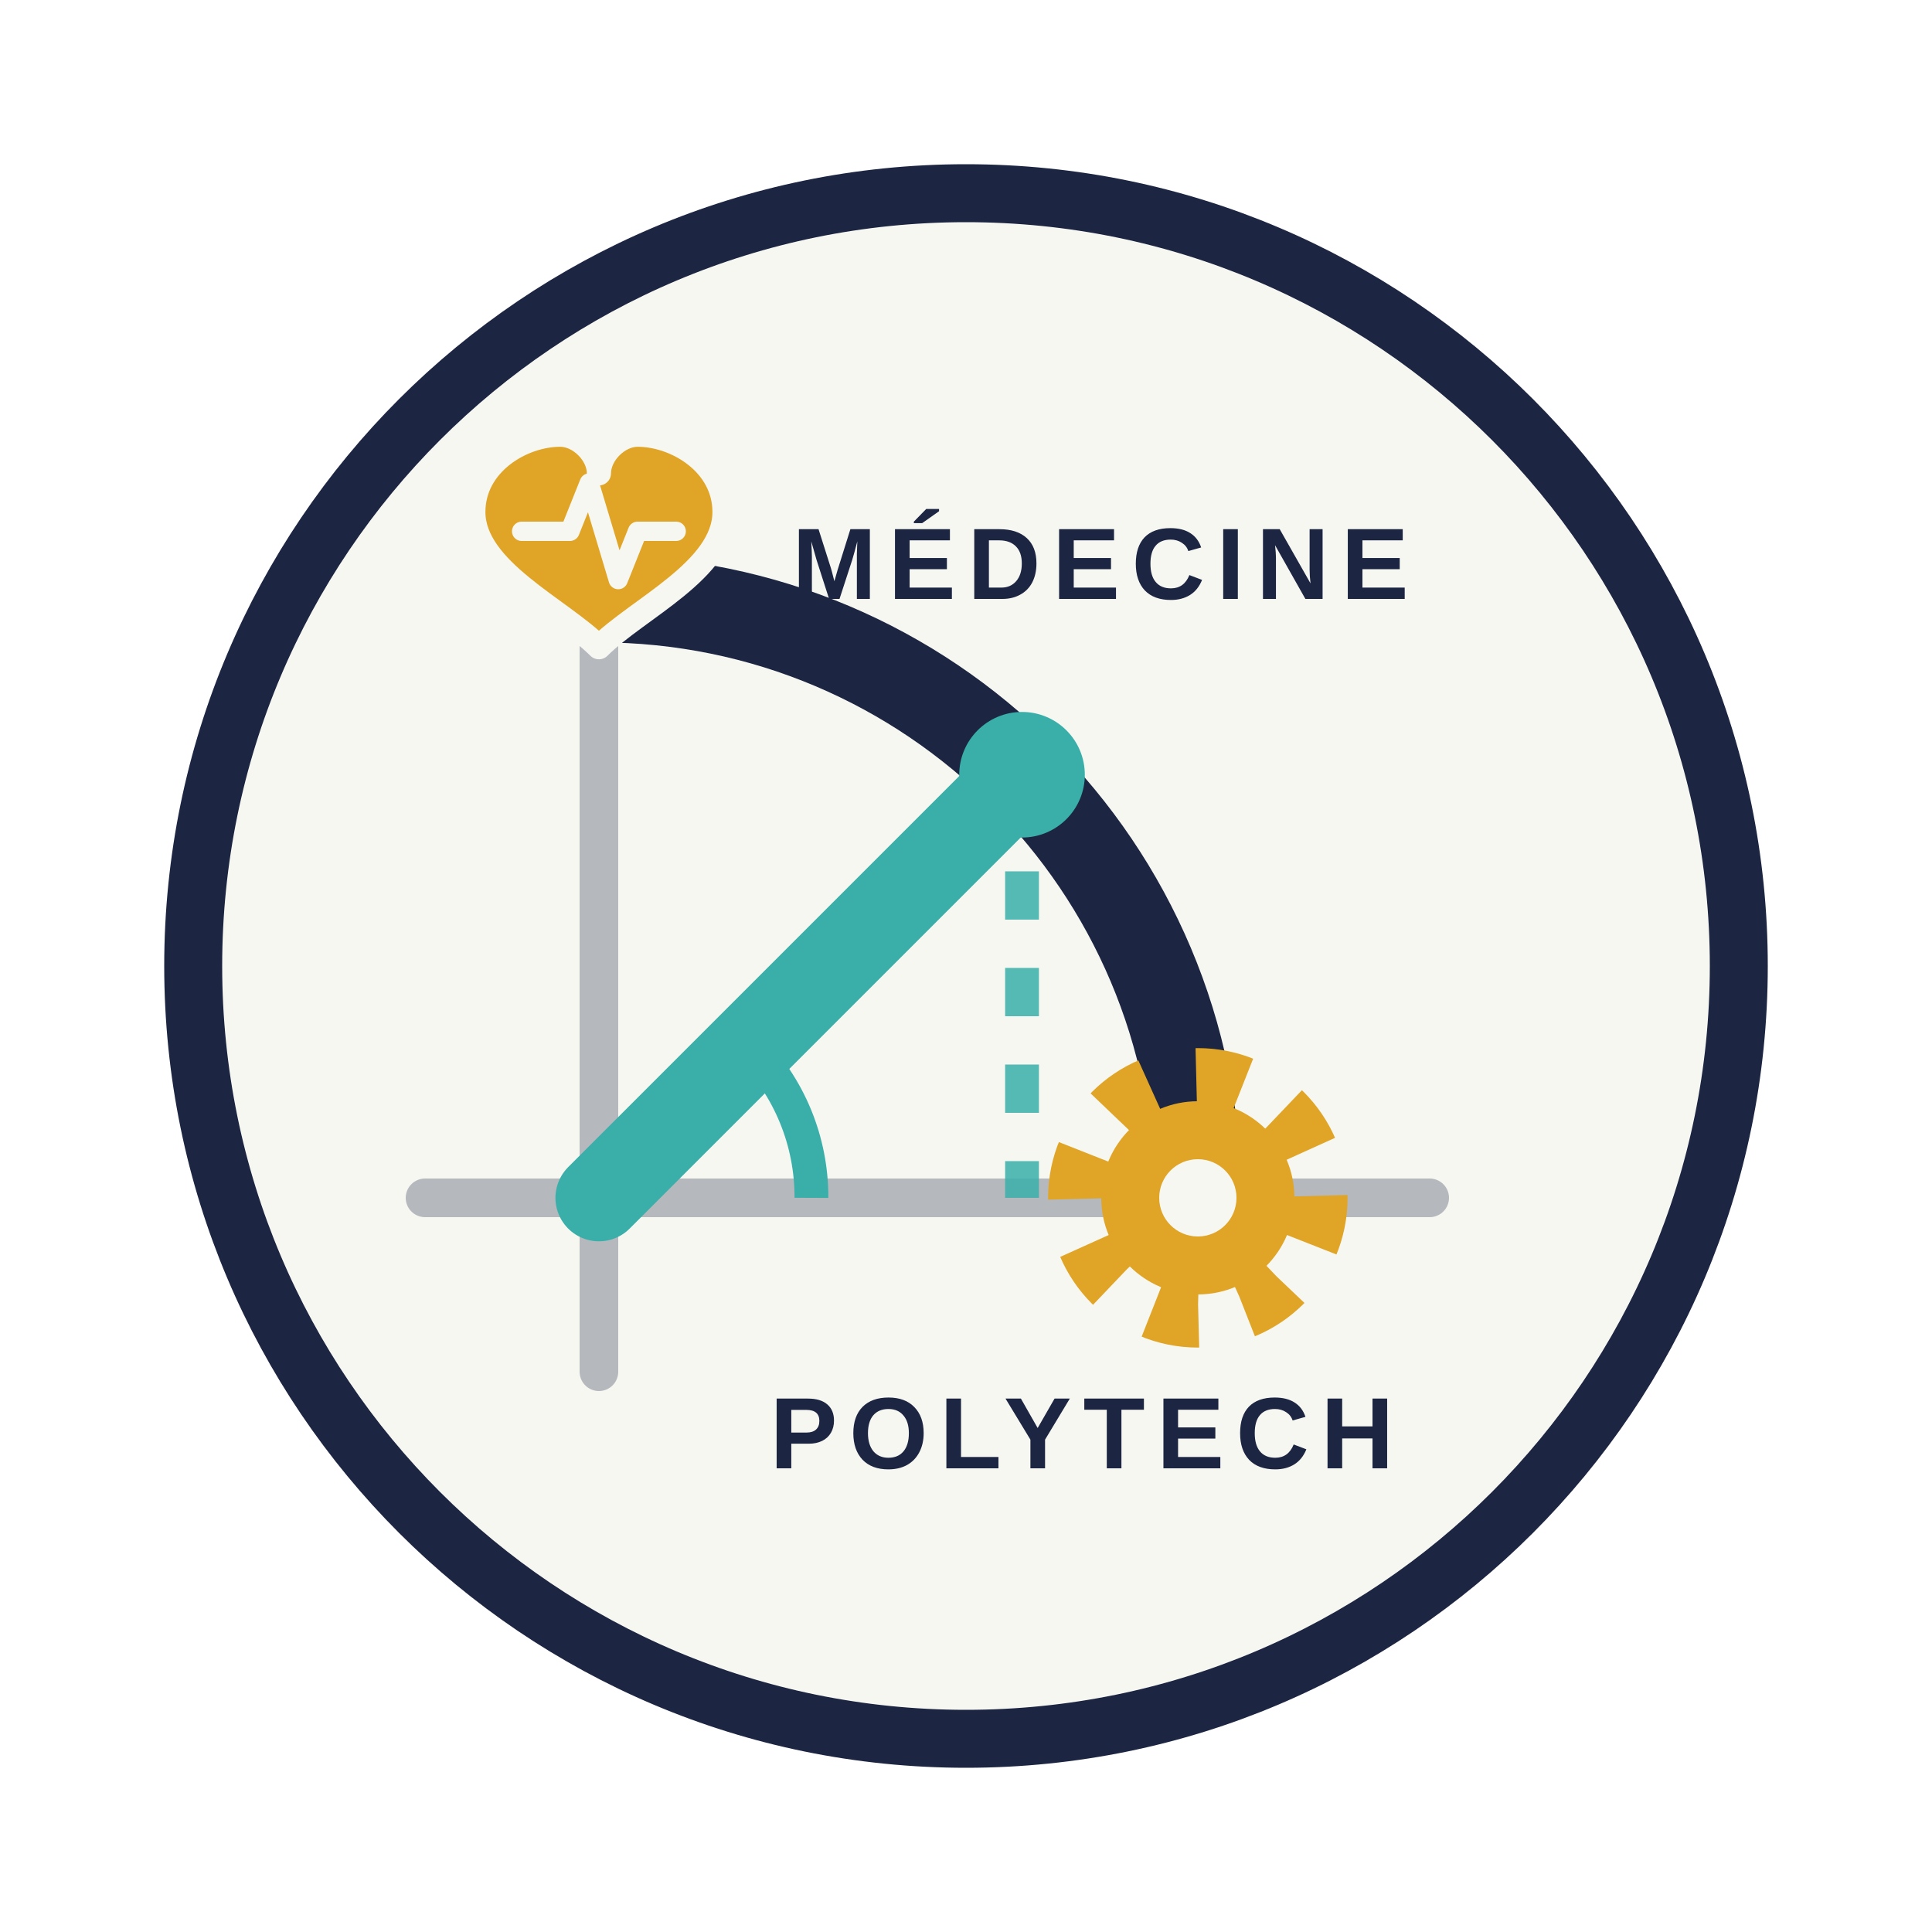
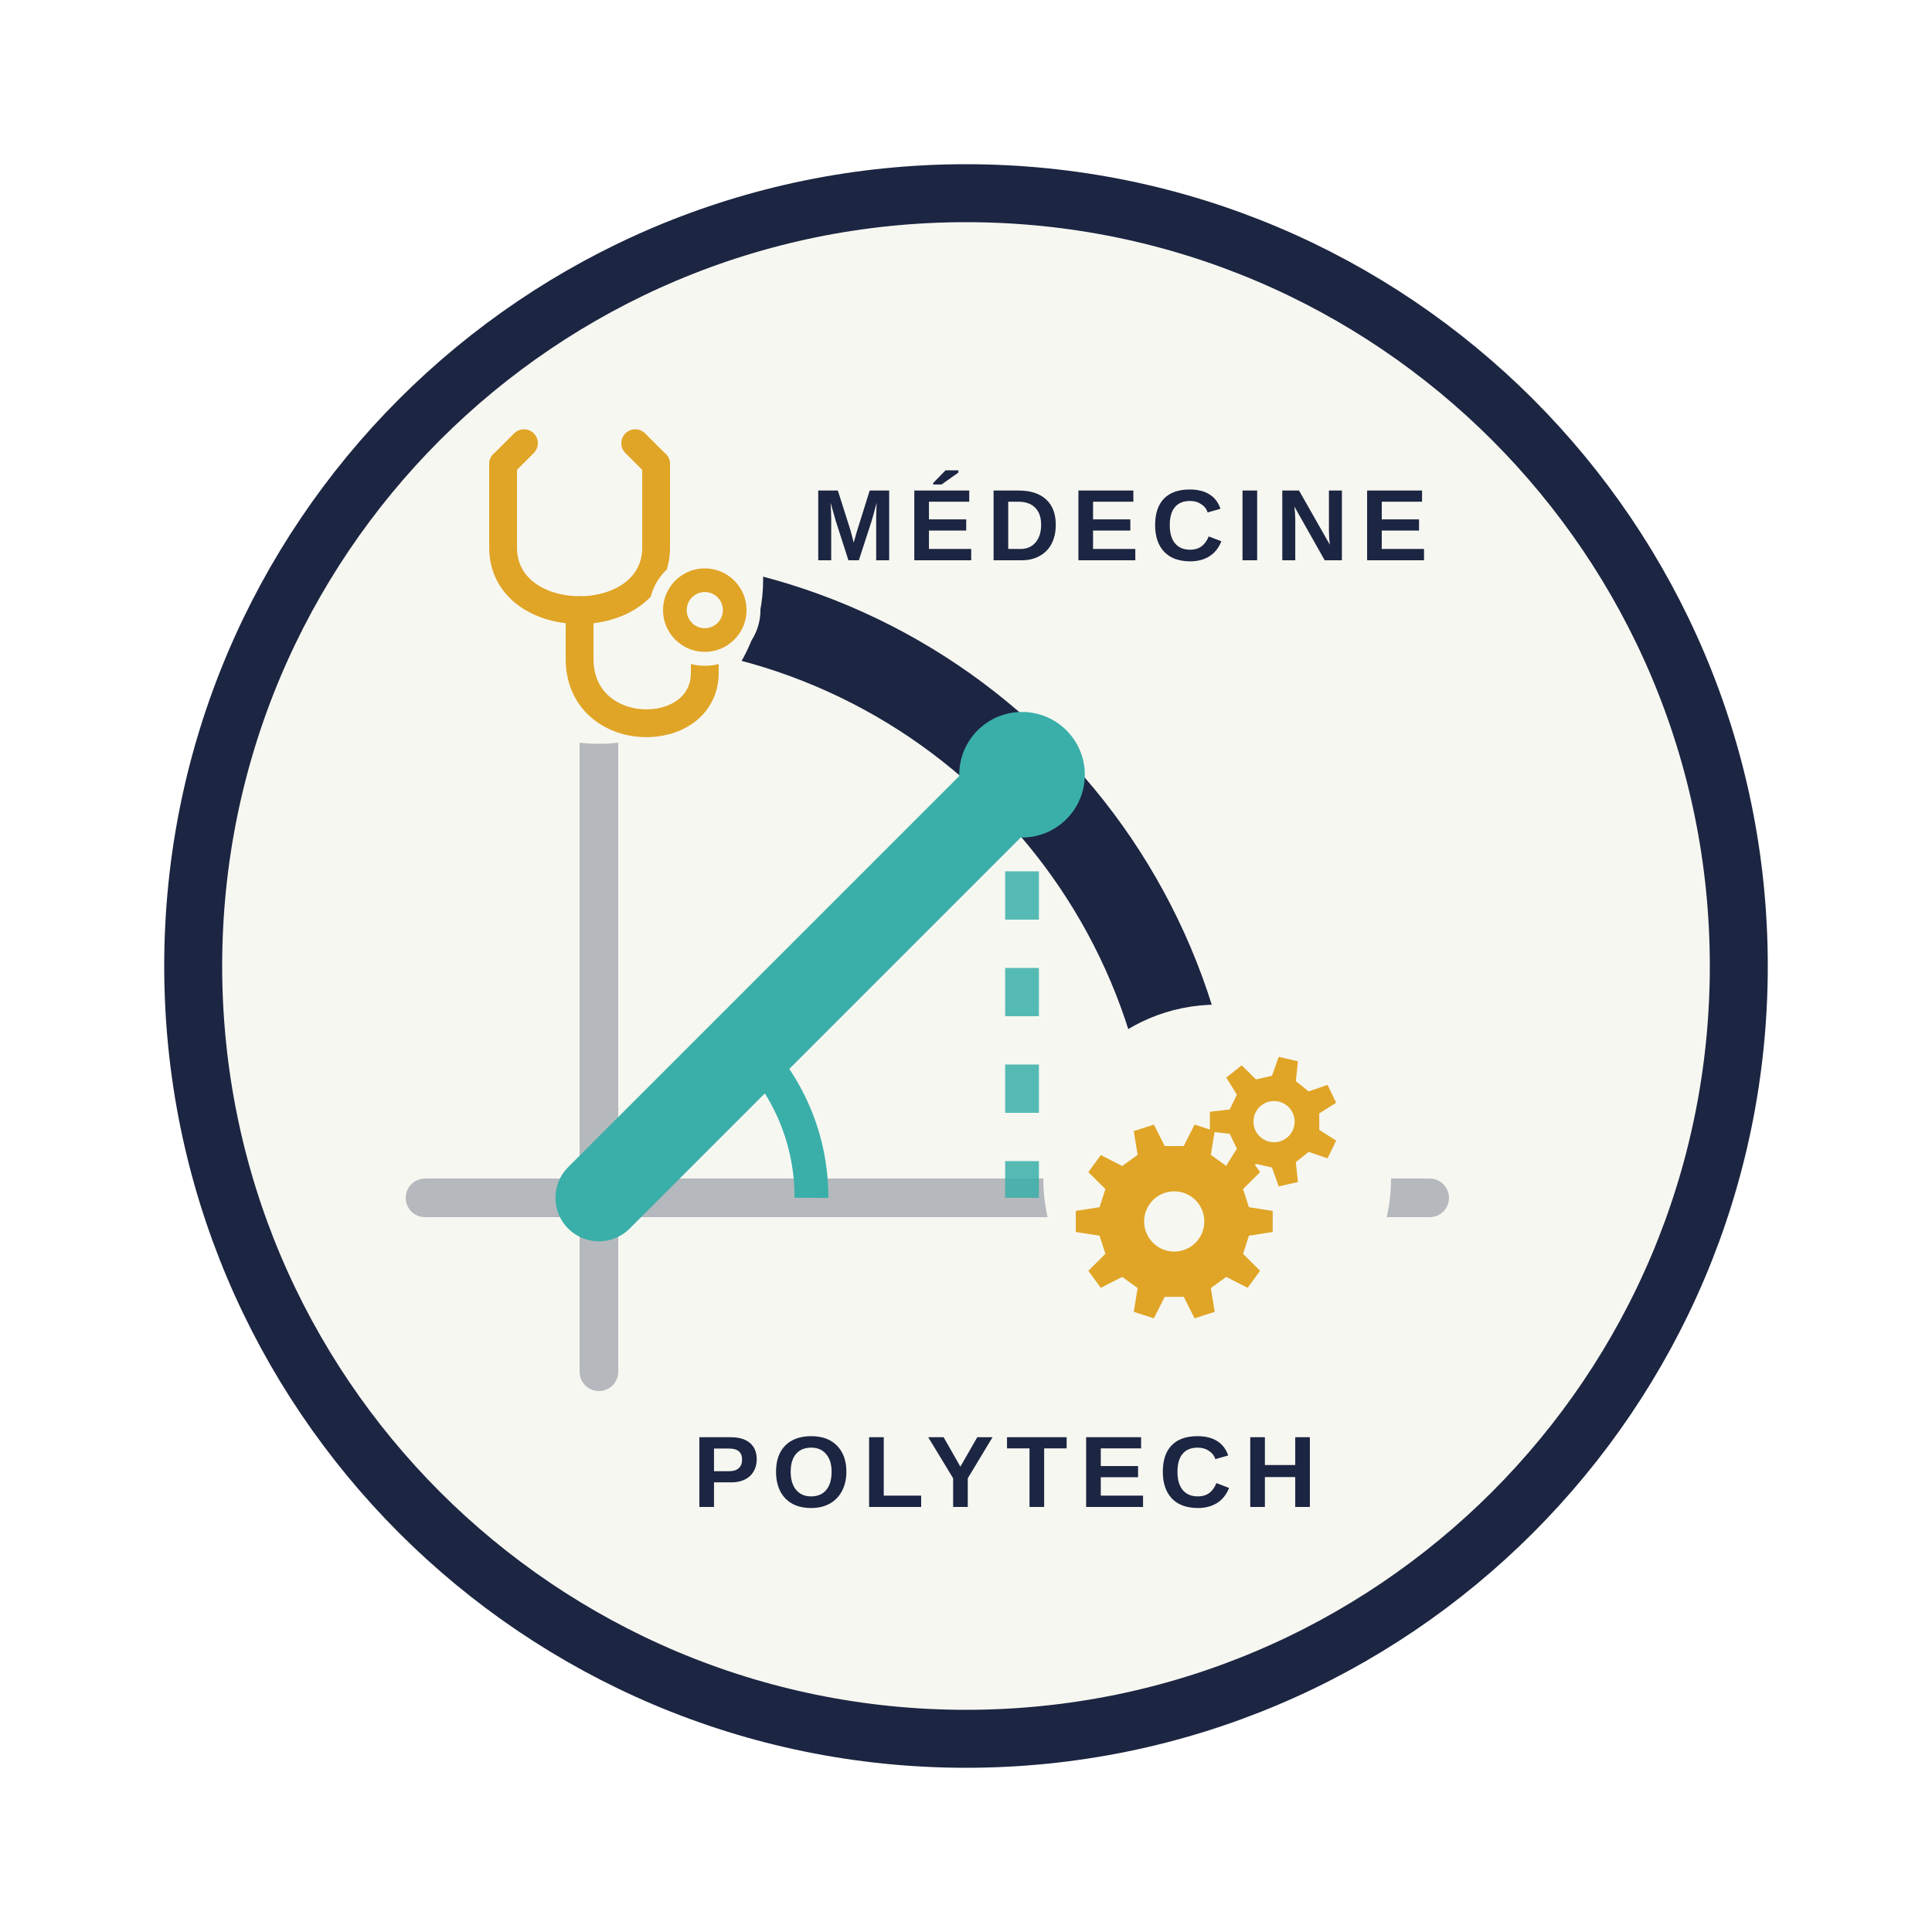
<svg xmlns="http://www.w3.org/2000/svg" viewBox="0 0 200 200" width="512" height="512">
  <circle cx="100" cy="100" r="80" fill="#F7F7F2" stroke="#1C2541" stroke-width="6" />
-   <path d="M44 124 L148 124 M62 142 L62 66" stroke="#1C2541" stroke-width="4" stroke-linecap="round" opacity="0.3" />
+   <path d="M44 124 L148 124 M62 142 L62 74" stroke="#1C2541" stroke-width="4" stroke-linecap="round" opacity="0.3" />
  <path d="M124 124 A 62 62 0 0 0 62 62" stroke="#1C2541" stroke-width="9" fill="none" stroke-linecap="round" />
  <path d="M62 124 L105.8 80.2" stroke="#3AAFA9" stroke-width="9" stroke-linecap="round" />
  <path d="M105.8 80.2 L105.8 124" stroke="#3AAFA9" stroke-width="3.5" stroke-dasharray="5 5" opacity="0.85" />
  <path d="M84 124 A 22 22 0 0 0 77.6 108.4" stroke="#3AAFA9" stroke-width="3.5" fill="none" />
  <circle cx="105.8" cy="80.2" r="6.5" fill="#3AAFA9" />
-   <path transform="translate(62 58)" d="M0 9 C -4 5, -13 1, -13 -5 C -13 -10, -8 -13, -4 -13 C -2 -13, 0 -11, 0 -9 C 0 -11, 2 -13, 4 -13 C 8 -13, 13 -10, 13 -5 C 13 1, 4 5, 0 9 Z" fill="#E0A526" stroke="#F7F7F2" stroke-width="2.5" stroke-linejoin="round" />
-   <path transform="translate(62 58)" d="M-8 -3 L-3 -3 L-1 -8 L2 2 L4 -3 L8 -3" stroke="#F7F7F2" stroke-width="2" fill="none" stroke-linecap="round" stroke-linejoin="round" />
-   <g transform="translate(124 124)">
-     <circle r="12" fill="none" stroke="#E0A526" stroke-width="7" stroke-dasharray="4.7 4.7" />
-     <circle r="10" fill="#E0A526" stroke="#F7F7F2" stroke-width="0" />
-     <circle r="4" fill="#F7F7F2" />
+   <circle cx="62" cy="60" r="17" fill="#F7F7F2" />
+   <g transform="translate(60 61) scale(0.72)" fill="none" stroke-linecap="round" stroke-linejoin="round">
+     <path d="M-11 -18 L-11 -6 C-11 6, 11 6, 11 -6 L11 -18" stroke="#E0A526" stroke-width="4" />
+     <path d="M-11 -18 L-8 -21 M11 -18 L8 -21" stroke="#E0A526" stroke-width="4" />
+     <path d="M0 3 L0 10 C0 22, 18 22, 18 12 L18 9" stroke="#E0A526" stroke-width="4" />
+     <circle cx="18" cy="3" r="7" fill="#E0A526" stroke="#F7F7F2" stroke-width="2" />
+     <circle cx="18" cy="3" r="2.6" fill="#F7F7F2" stroke="none" />
  </g>
-   <text x="82" y="62" font-family="'Montserrat', 'Helvetica Neue', Arial, sans-serif" font-size="10.5" font-weight="700" fill="#1C2541" letter-spacing="1.2">MÉDECINE</text>
-   <text x="112" y="152" text-anchor="middle" font-family="'Montserrat', 'Helvetica Neue', Arial, sans-serif" font-size="10.5" font-weight="700" fill="#1C2541" letter-spacing="1.2">POLYTECH</text>
+   <circle cx="126" cy="122" r="18" fill="#F7F7F2" />
+   <g transform="translate(125 123) scale(0.82) translate(-4.2 4.2)" fill-rule="evenodd">
+     <path d="M9.43 -1.80 L12.43 -1.33 L12.43 1.33 L9.43 1.80 L8.69 4.09 L10.84 6.23 L9.27 8.38 L6.57 7.00 L4.62 8.41 L5.11 11.41 L2.57 12.23 L1.20 9.52 L-1.20 9.52 L-2.57 12.23 L-5.11 11.41 L-4.62 8.41 L-6.57 7.00 L-9.27 8.38 L-10.84 6.23 L-8.69 4.09 L-9.43 1.80 L-12.43 1.33 L-12.43 -1.33 L-9.43 -1.80 L-8.69 -4.09 L-10.84 -6.23 L-9.27 -8.38 L-6.57 -7.00 L-4.62 -8.41 L-5.11 -11.41 L-2.57 -12.23 L-1.20 -9.52 L1.20 -9.52 L2.57 -12.23 L5.11 -11.41 L4.62 -8.41 L6.57 -7.00 L9.27 -8.38 L10.84 -6.23 L8.69 -4.09 Z M3.80 0 A3.8 3.8 0 1 0 -3.80 0 A3.8 3.8 0 1 0 3.80 0 Z" fill="#E0A526" />
+     <path transform="translate(12.6 -12.6)" d="M5.71 1.04 L7.84 2.39 L6.76 4.64 L4.37 3.82 L2.75 5.11 L3.02 7.62 L0.59 8.18 L-0.26 5.79 L-2.28 5.33 L-4.08 7.11 L-6.03 5.56 L-4.69 3.41 L-5.59 1.54 L-8.10 1.25 L-8.10 -1.25 L-5.59 -1.54 L-4.69 -3.41 L-6.03 -5.56 L-4.08 -7.11 L-2.28 -5.33 L-0.26 -5.79 L0.59 -8.18 L3.02 -7.62 L2.75 -5.11 L4.37 -3.82 L6.76 -4.64 L7.84 -2.39 L5.71 -1.04 Z M2.60 0 A2.6 2.6 0 1 0 -2.60 0 A2.6 2.6 0 1 0 2.60 0 Z" fill="#E0A526" />
+   </g>
+   <text x="84" y="58" font-family="'Montserrat', 'Helvetica Neue', Arial, sans-serif" font-size="10.5" font-weight="700" fill="#1C2541" letter-spacing="1.2">MÉDECINE</text>
+   <text x="104" y="156" text-anchor="middle" font-family="'Montserrat', 'Helvetica Neue', Arial, sans-serif" font-size="10.5" font-weight="700" fill="#1C2541" letter-spacing="1.2">POLYTECH</text>
</svg>
